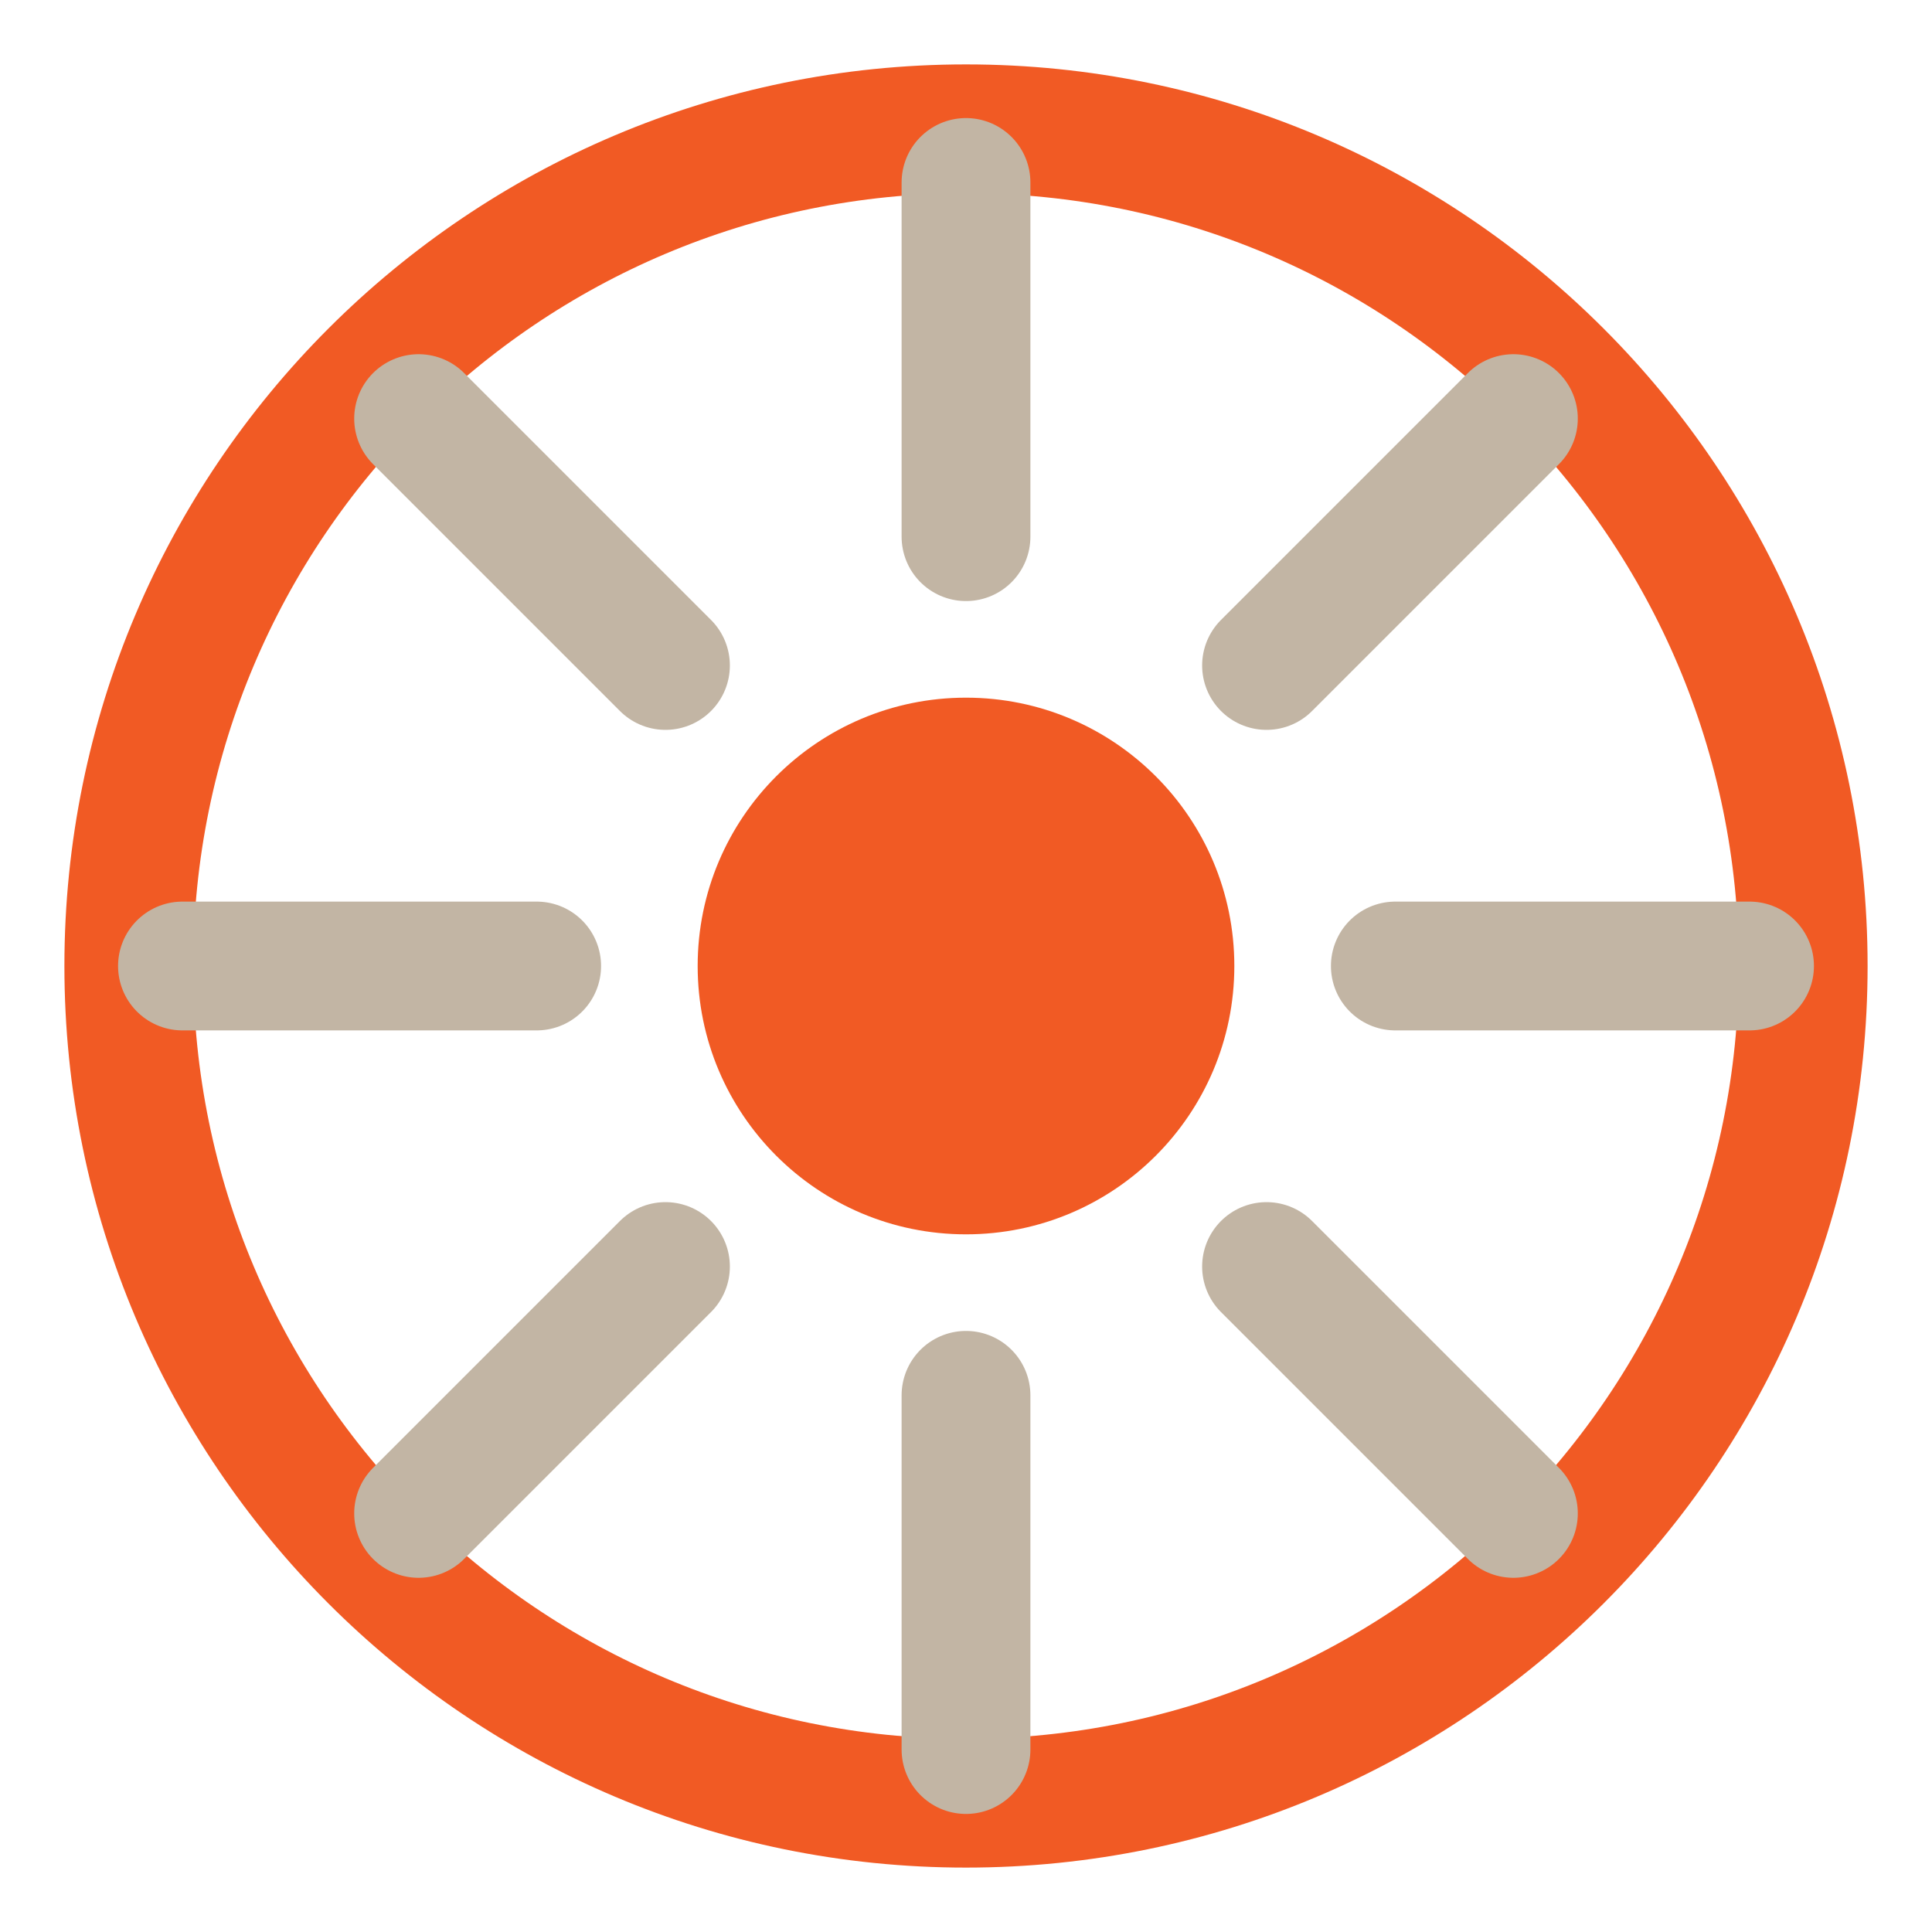
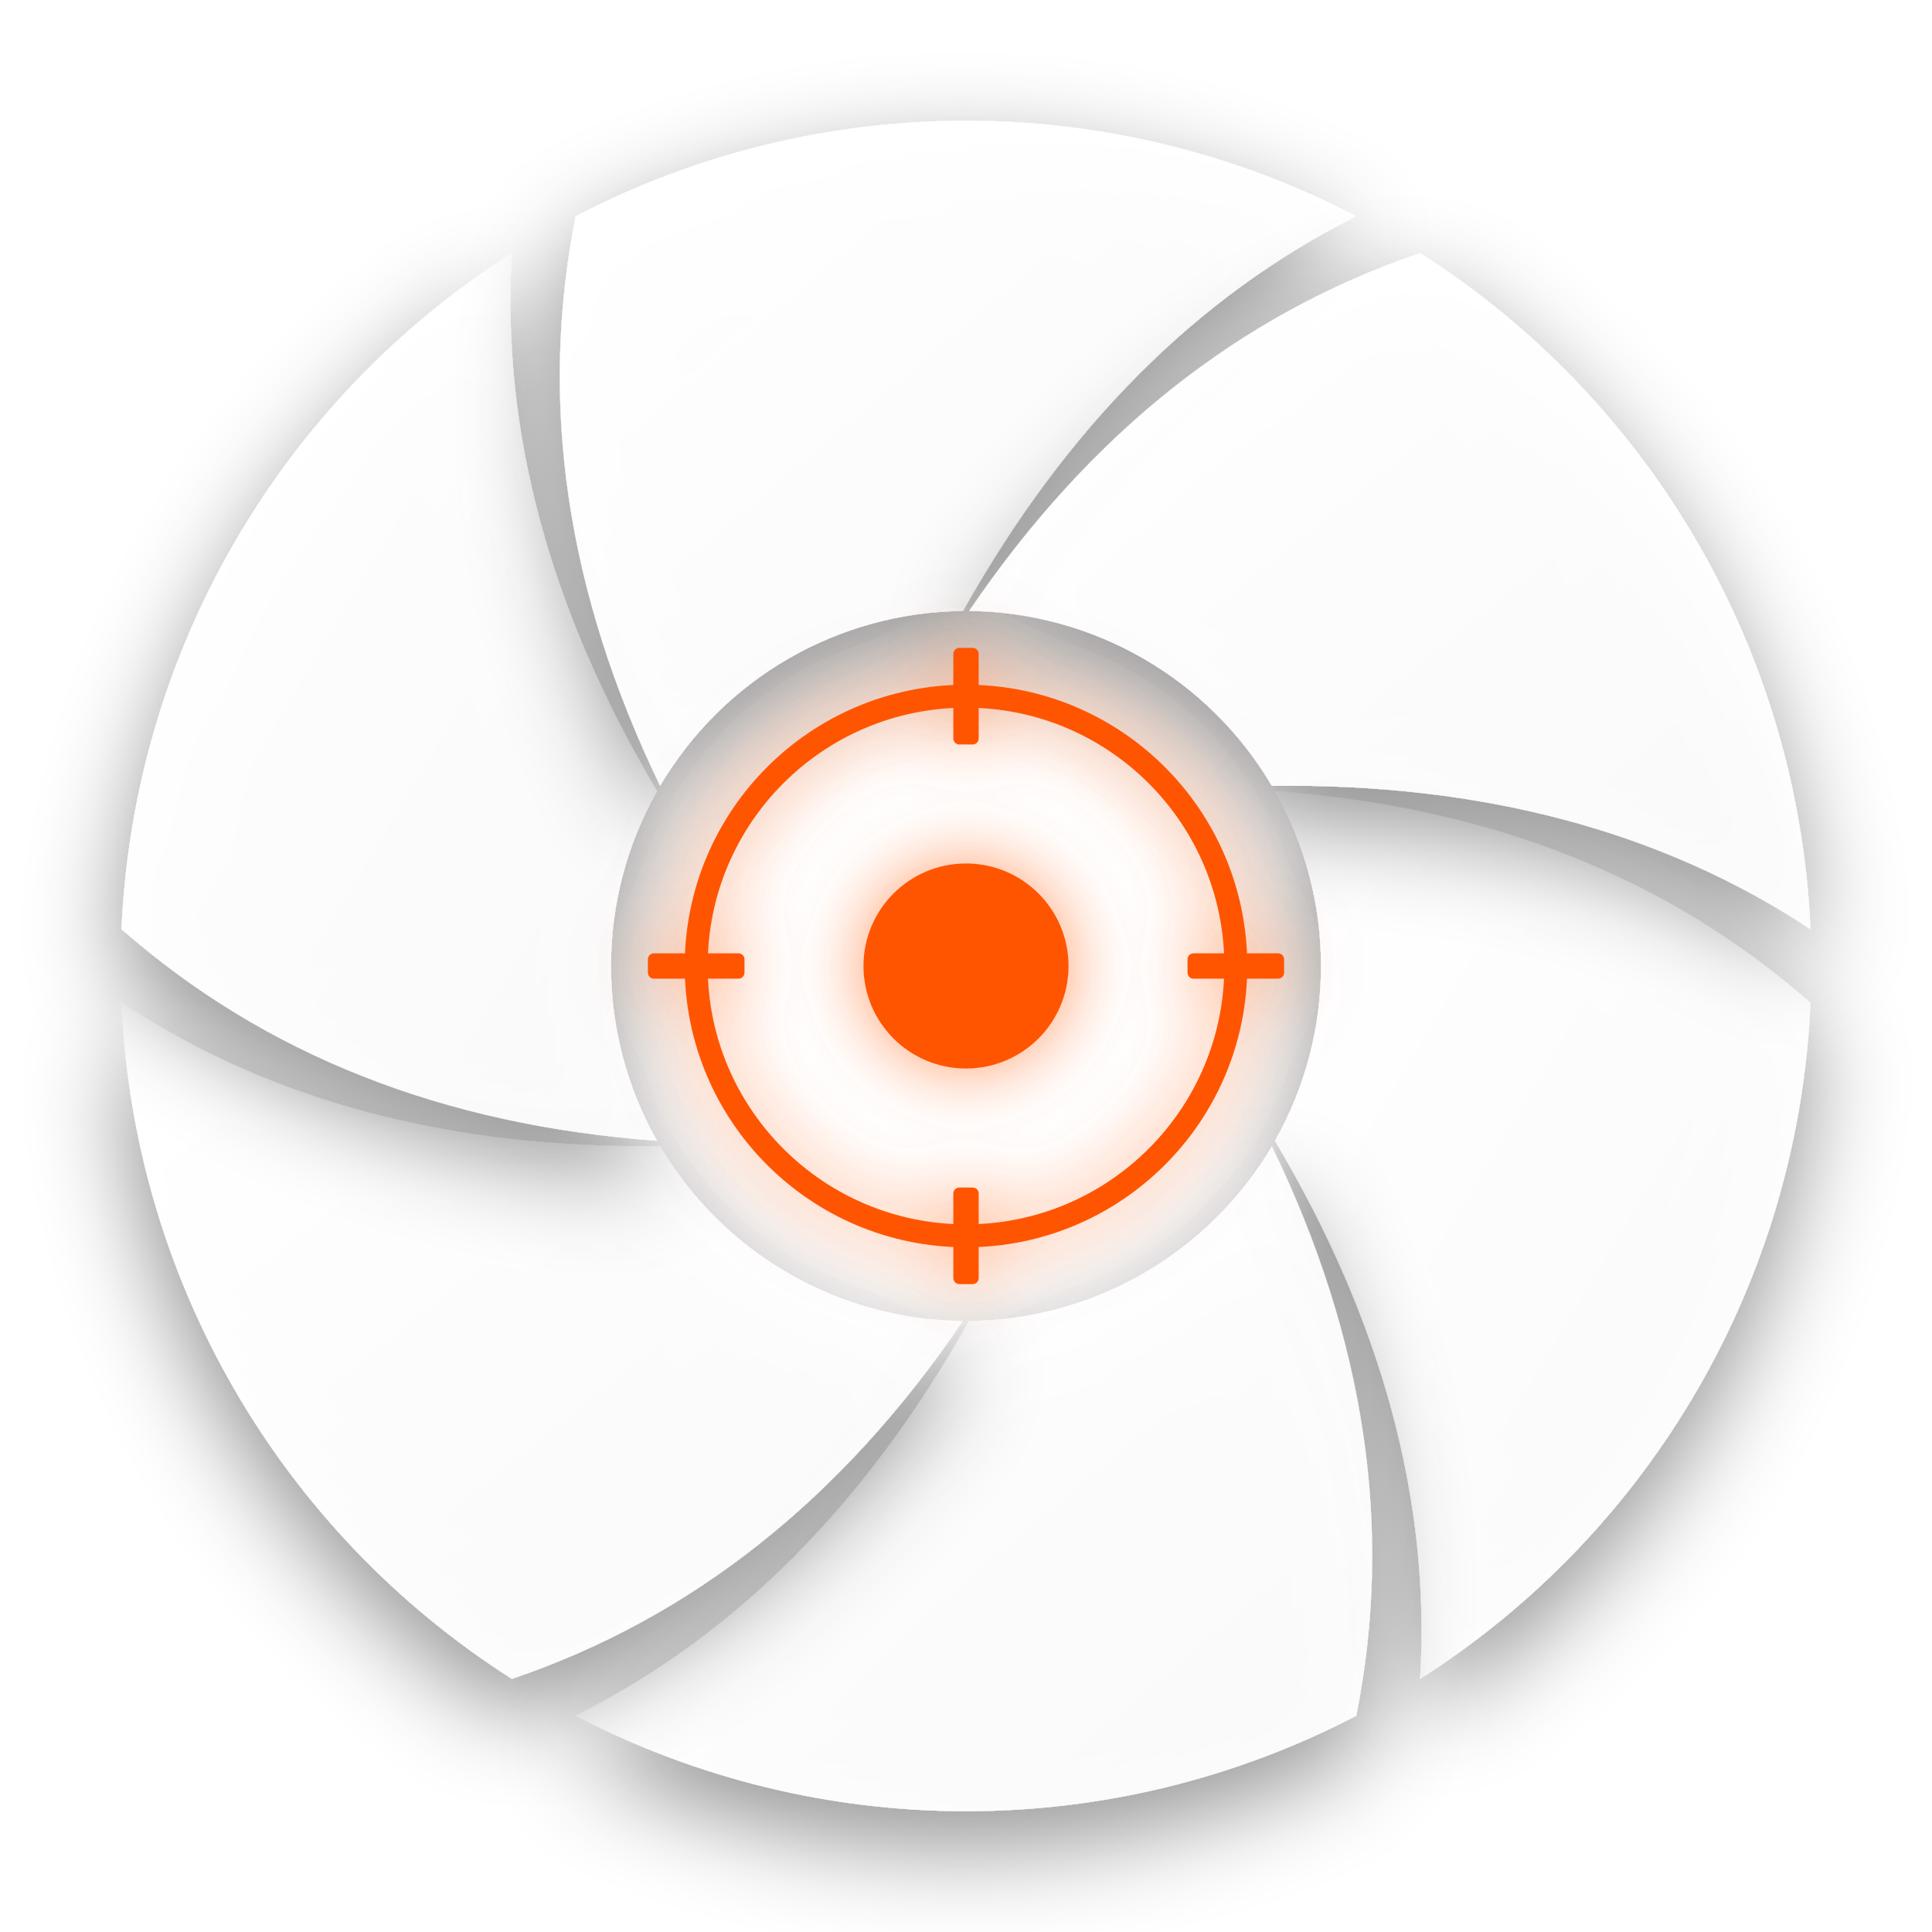
- <svg xmlns="http://www.w3.org/2000/svg" viewBox="0 0 180 180">
-   <circle cx="90" cy="90" r="78" fill="none" stroke="#f15a24" stroke-width="12" />
-   <circle cx="90" cy="90" r="25" fill="#f15a24" />
-   <g fill="none" stroke="#c2b5a4" stroke-width="12" stroke-linecap="round">
-     <path d="M90 17v33M90 130v33M17 90h33M130 90h33" />
-     <path d="M39 39l23 23M118 118l23 23M141 39l-23 23M62 118l-23 23" />
+ <svg xmlns="http://www.w3.org/2000/svg" viewBox="90 50 320 320">
+   <defs>
+     <filter id="s" x="-20%" y="-20%" width="140%" height="140%">
+       <feDropShadow dx="0" dy="6" stdDeviation="8" flood-color="#000" flood-opacity="0.45" />
+     </filter>
+     <filter id="g" x="-30%" y="-30%" width="160%" height="160%">
+       <feDropShadow dx="0" dy="0" stdDeviation="6" flood-color="#FF5500" flood-opacity="0.6" />
+     </filter>
+     <linearGradient id="b" x1="0%" y1="0%" x2="100%" y2="100%">
+       <stop offset="0%" stop-color="#FFFFFF" />
+       <stop offset="100%" stop-color="#FFFFFF" stop-opacity="0.88" />
+     </linearGradient>
+   </defs>
+   <g>
+     <path d="M 389.87 216.11 A 140 140 0 0 1 325.22 328.07 Q 327.87 283.90 301.18 238.95 A 58.8 58.8 0 0 0 301.18 181.05 Q 354.39 184.94 389.87 216.11 Z" fill="url(#b)" filter="url(#s)" />
+     <path d="M 314.64 334.18 A 140 140 0 0 1 185.36 334.18 Q 224.94 314.39 250.51 268.80 A 58.8 58.8 0 0 0 300.66 239.84 Q 323.90 287.87 314.64 334.18 Z" fill="url(#b)" filter="url(#s)" />
+     <path d="M 174.78 328.07 A 140 140 0 0 1 110.13 216.11 Q 147.07 240.49 199.34 239.84 A 58.8 58.8 0 0 0 249.49 268.80 Q 219.51 312.93 174.78 328.07 Z" fill="url(#b)" filter="url(#s)" />
+     <path d="M 110.13 203.89 A 140 140 0 0 1 174.78 91.93 Q 172.13 136.10 198.82 181.05 A 58.8 58.8 0 0 0 198.82 238.95 Q 145.61 235.06 110.13 203.89 Z" fill="url(#b)" filter="url(#s)" />
+     <path d="M 185.36 85.82 A 140 140 0 0 1 314.64 85.82 Q 275.06 105.61 249.49 151.20 A 58.8 58.8 0 0 0 199.34 180.16 Q 176.10 132.13 185.36 85.82 Z" fill="url(#b)" filter="url(#s)" />
+     <path d="M 325.22 91.93 A 140 140 0 0 1 389.87 203.89 Q 352.93 179.51 300.66 180.16 A 58.8 58.8 0 0 0 250.51 151.20 Q 280.49 107.07 325.22 91.93 Z" fill="url(#b)" filter="url(#s)" />
+     <g filter="url(#g)" fill="#FF5500">
+       <circle cx="250" cy="210" r="44.69" fill="none" stroke="#FF5500" stroke-width="3.8" />
+       <rect x="247.9" y="157.31" width="4.2" height="16" rx="1" />
+       <rect x="247.9" y="246.69" width="4.2" height="16" rx="1" />
+       <rect x="197.31" y="207.9" width="16" height="4.2" rx="1" />
+       <rect x="286.69" y="207.9" width="16" height="4.2" rx="1" />
+       <circle cx="250" cy="210" r="16.98" />
+     </g>
  </g>
</svg>
